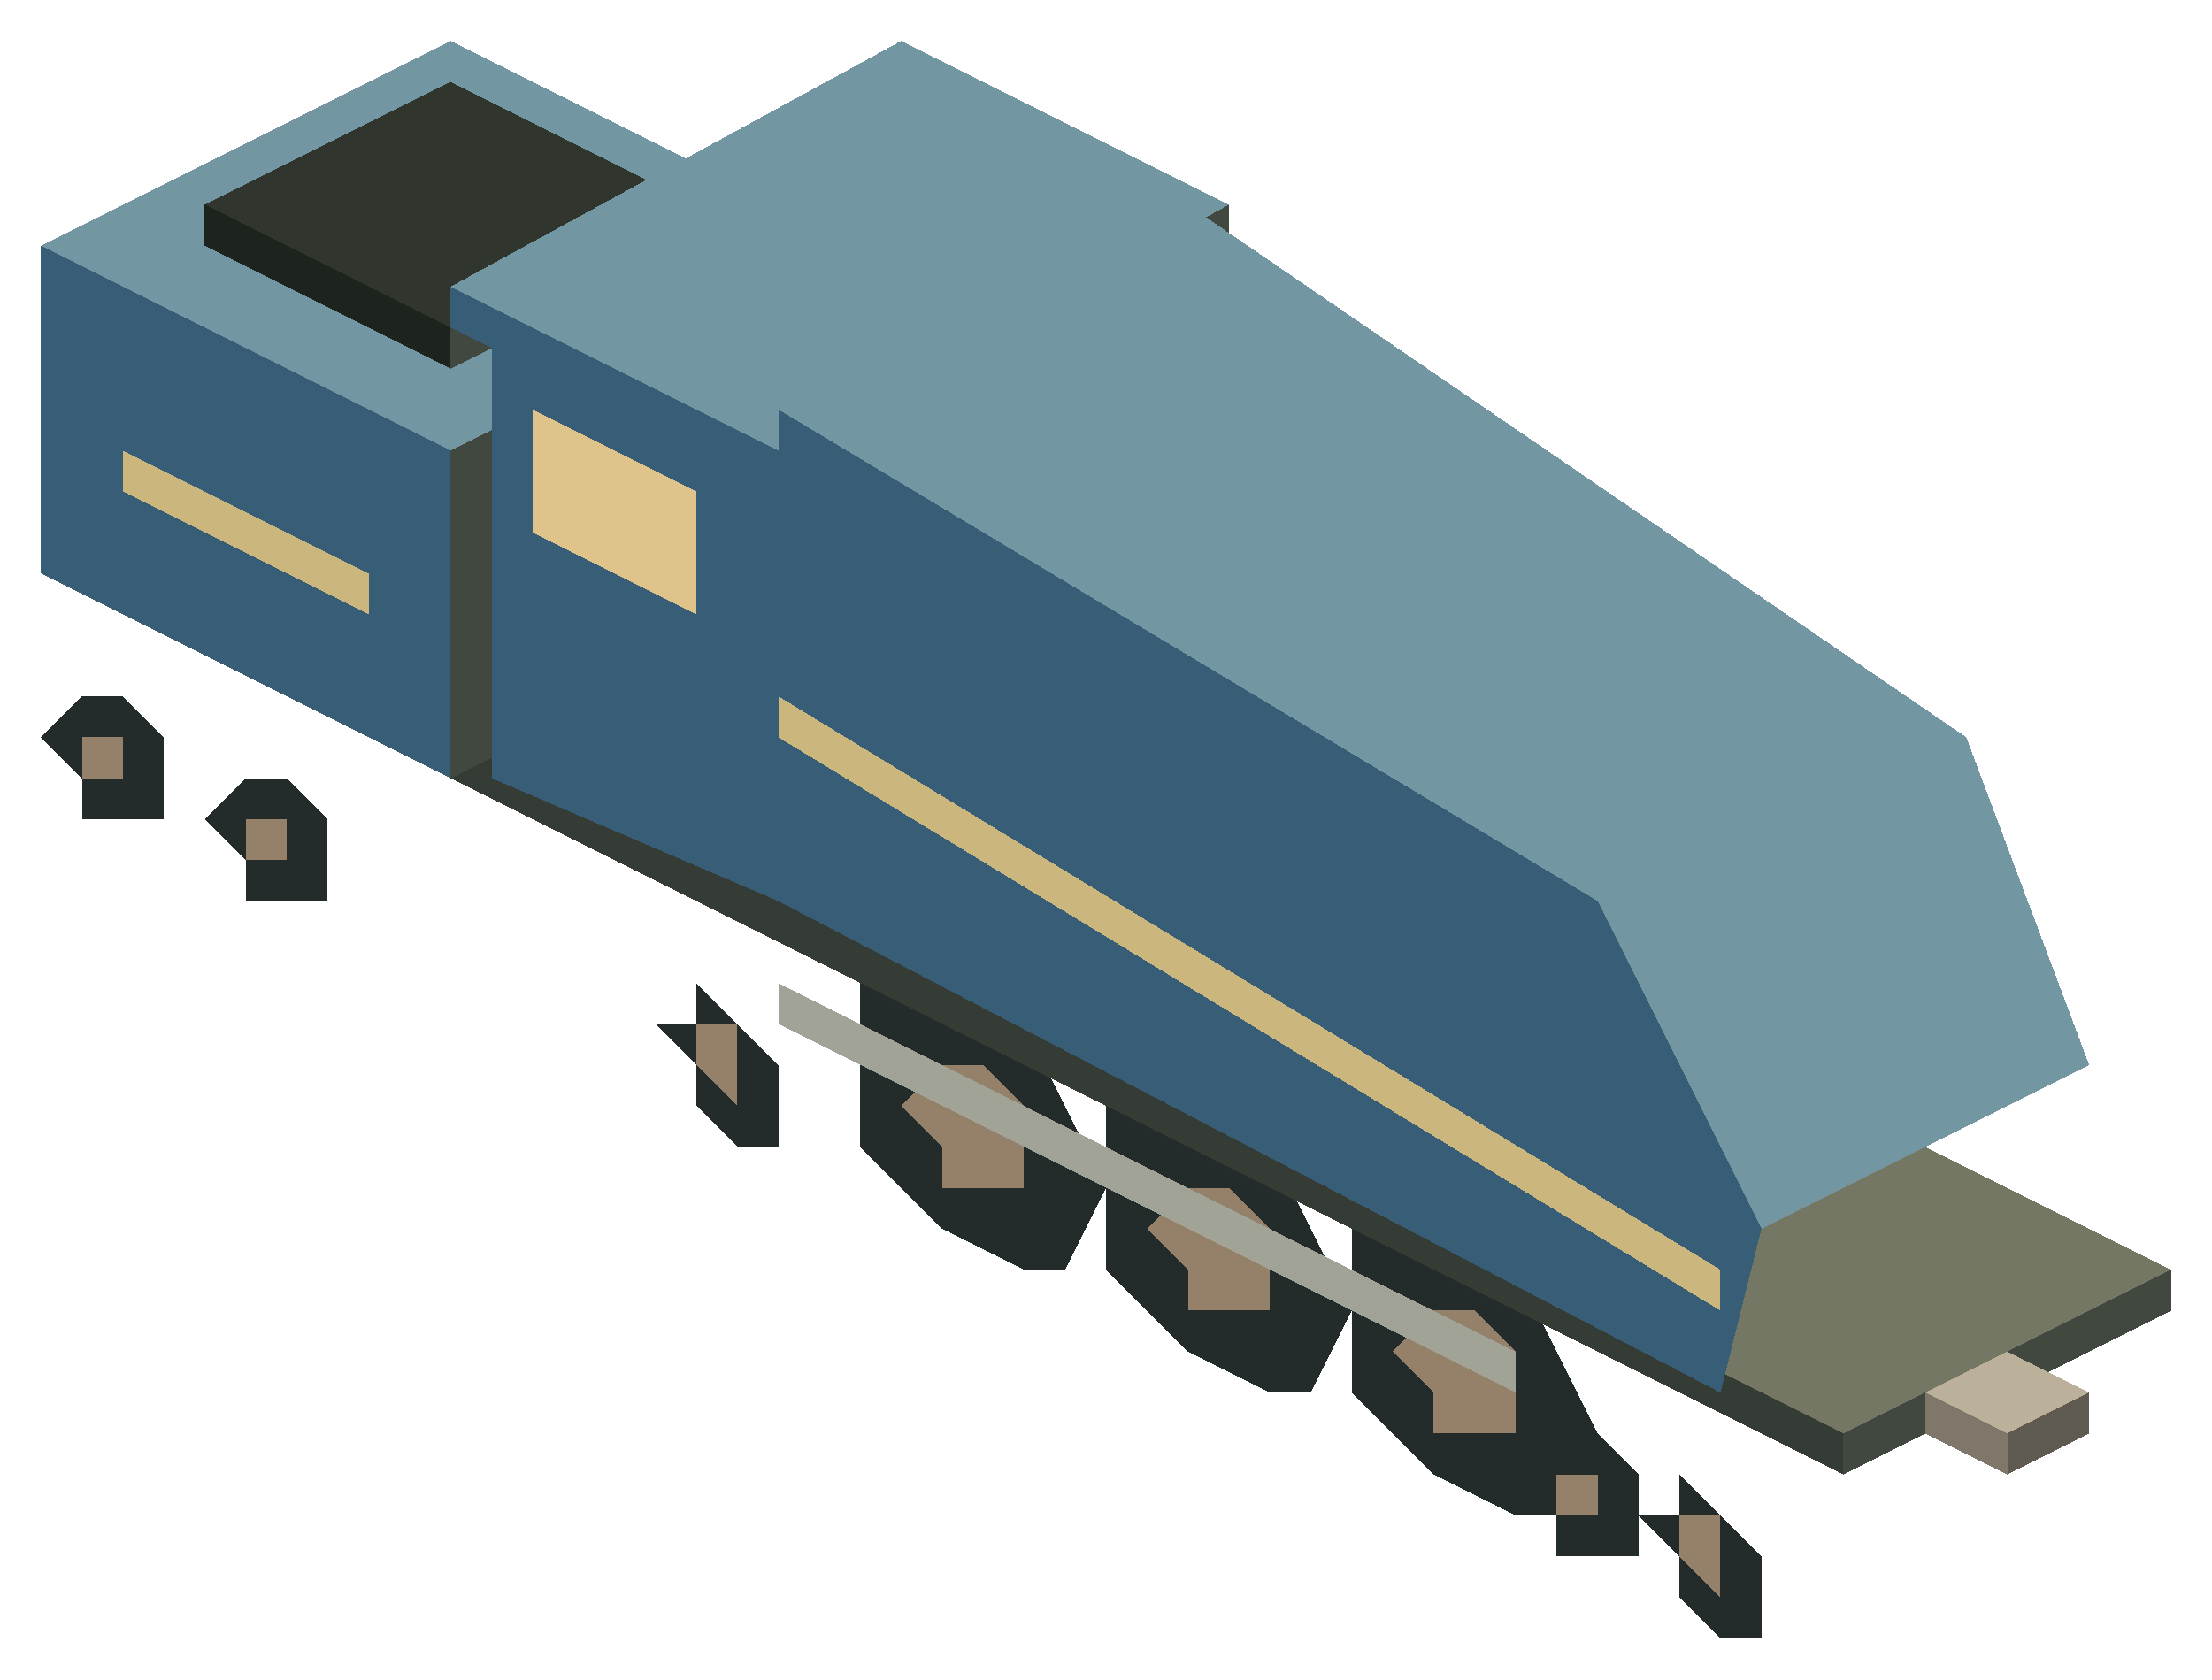
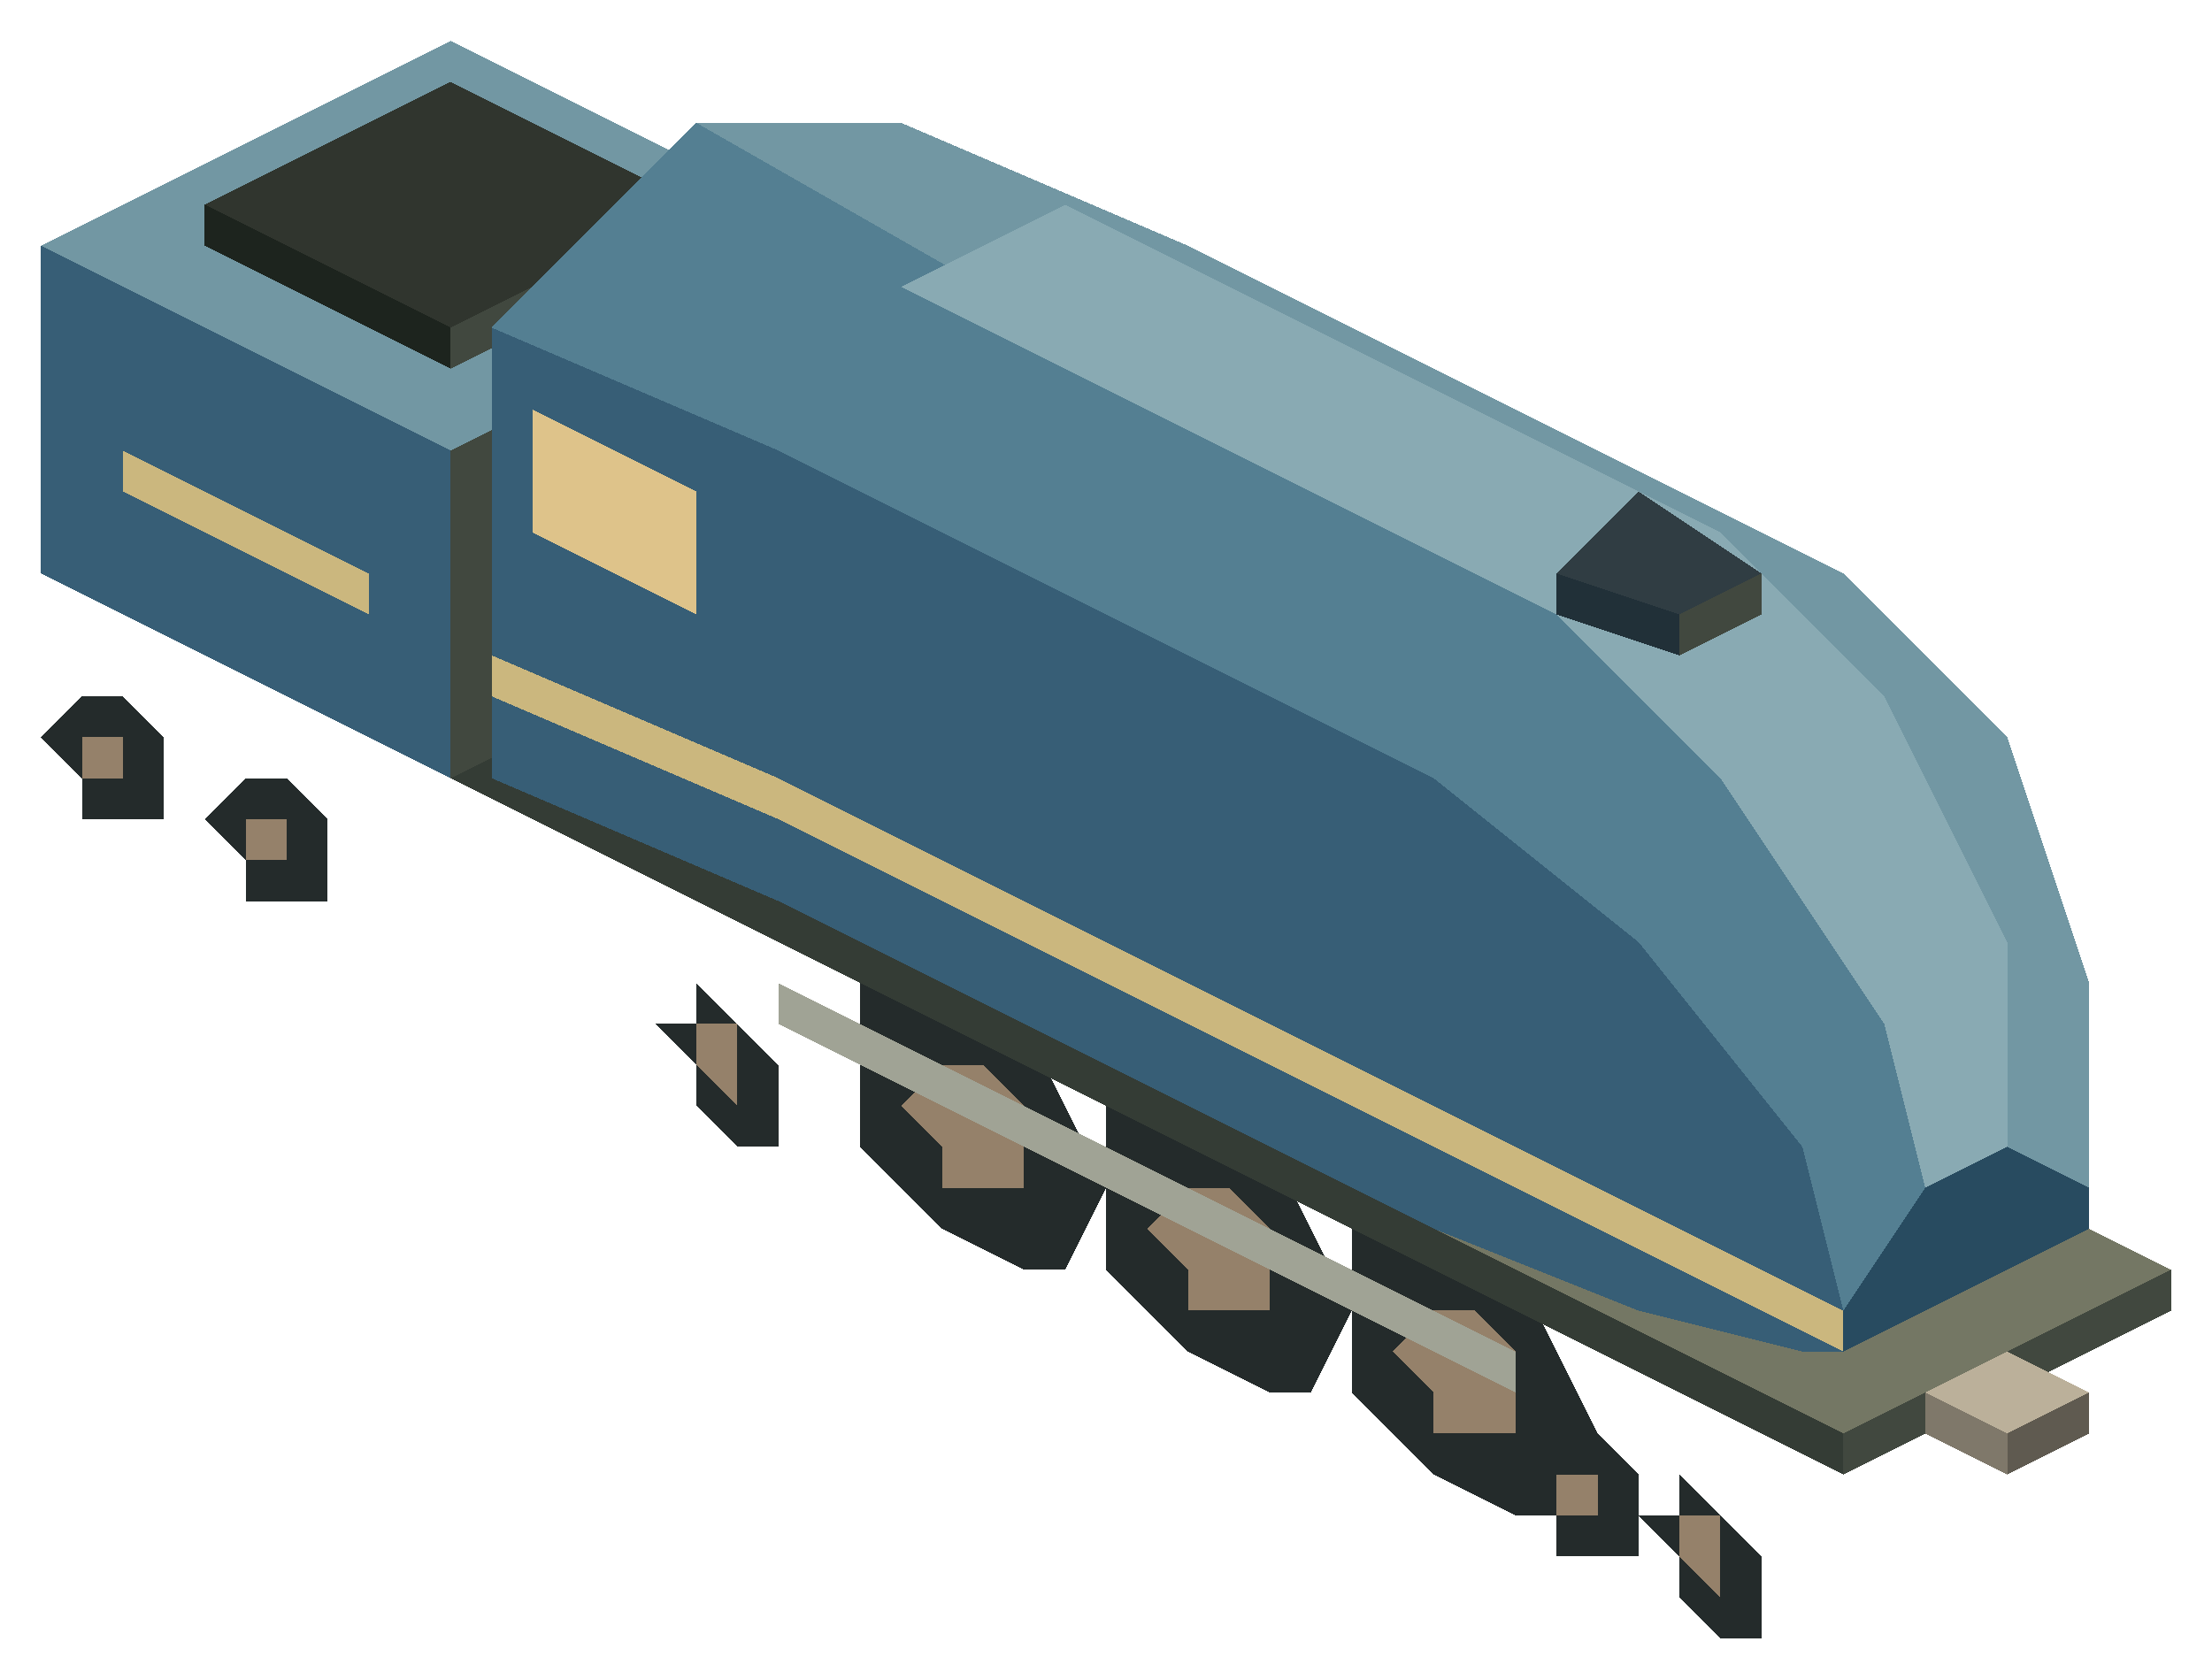
<svg xmlns="http://www.w3.org/2000/svg" width="54" height="41" viewBox="0 0 54 41" shape-rendering="crispEdges" data-template="railyard-loco-steam-streamliner-right" data-anchor-x="5" data-anchor-y="16" data-length-m="22">
  <g id="coupler">
    <polygon points="3,12 5,11 7,12 7,13 5,14 3,13" fill="#5f5a50" />
    <polygon points="3,13 5,14 5,13 3,12" fill="#7f786a" />
    <polygon points="7,13 5,14 5,13 7,12" fill="#5f5a50" />
    <polygon points="5,11 7,12 5,13 3,12" fill="#bbb09a" />
  </g>
  <g id="running-gear">
    <polygon points="4,19 4,18 3,17 2,17 2,17 1,18 2,19 2,20 3,20 4,20" fill="#242b2b" />
    <polygon points="3,19 3,18 3,18 3,18 2,18 2,18 2,19 3,19 3,19 3,19" fill="#95816a" />
    <polygon points="8,21 8,20 7,19 6,19 6,19 5,20 6,21 6,22 7,22 8,22" fill="#242b2b" />
    <polygon points="7,21 7,20 7,20 7,20 6,20 6,20 6,21 7,21 7,21 7,21" fill="#95816a" />
    <polygon points="19,27 19,26 18,25 17,24 17,25 16,25 17,26 17,27 18,28 19,28" fill="#242b2b" />
    <polygon points="18,26 18,26 18,26 18,25 17,25 17,26 17,26 18,27 18,27 18,27" fill="#95816a" />
    <polygon points="27,29 26,27 25,25 23,24 21,24 21,26 21,28 23,30 25,31 26,31" fill="#242b2b" />
    <polygon points="25,28 25,27 24,26 23,26 23,26 22,27 23,28 23,29 24,29 25,29" fill="#95816a" />
    <polygon points="33,32 32,30 31,28 29,27 27,27 27,29 27,31 29,33 31,34 32,34" fill="#242b2b" />
    <polygon points="31,31 31,30 30,29 29,29 29,29 28,30 29,31 29,32 30,32 31,32" fill="#95816a" />
    <polygon points="39,35 38,33 37,31 35,30 33,30 33,32 33,34 35,36 37,37 38,37" fill="#242b2b" />
    <polygon points="37,34 37,33 36,32 35,32 35,32 34,33 35,34 35,35 36,35 37,35" fill="#95816a" />
    <polygon points="40,37 40,36 39,35 38,35 38,35 37,36 38,37 38,38 39,38 40,38" fill="#242b2b" />
    <polygon points="39,37 39,36 39,36 39,36 38,36 38,36 38,37 39,37 39,37 39,37" fill="#95816a" />
    <polygon points="43,39 43,38 42,37 41,36 41,37 40,37 41,38 41,39 42,40 43,40" fill="#242b2b" />
    <polygon points="42,38 42,38 42,38 42,37 41,37 41,38 41,38 42,39 42,39 42,39" fill="#95816a" />
  </g>
  <g id="frame">
    <polygon points="1,13 9,9 53,31 53,32 45,36 1,14" fill="#41483f" />
    <polygon points="1,14 45,36 45,35 1,13" fill="#343c35" />
    <polygon points="53,32 45,36 45,35 53,31" fill="#41483f" />
    <polygon points="9,9 53,31 45,35 1,13" fill="#747764" />
  </g>
  <g id="coupling-rods">
    <polygon points="19,25 37,34 37,33 19,24" fill="#a0a395" />
  </g>
  <g id="tender">
    <polygon points="1,6 11,1 21,6 21,14 11,19 1,14" fill="#41483f" />
    <polygon points="1,14 11,19 11,11 1,6" fill="#375e76" />
    <polygon points="21,14 11,19 11,11 21,6" fill="#41483f" />
    <polygon points="11,1 21,6 11,11 1,6" fill="#7297a3" />
    <polygon points="5,5 11,2 17,5 17,6 11,9 5,6" fill="#41483f" />
    <polygon points="5,6 11,9 11,8 5,5" fill="#1d241e" />
    <polygon points="17,6 11,9 11,8 17,5" fill="#41483f" />
    <polygon points="11,2 17,5 11,8 5,5" fill="#30352e" />
    <polygon points="3,11 9,14 9,15 3,12" fill="#41483f" />
    <polygon points="3,12 9,15 9,14 3,11" fill="#cbb77e" />
    <polygon points="9,15 9,15 9,14 9,14" fill="#41483f" />
    <polygon points="3,11 9,14 9,14 3,11" fill="#cbb77e" />
  </g>
  <g id="cab">
    <polygon points="12,8 22,3 29,6 29,17 19,22 12,19" fill="#41483f" />
    <polygon points="12,19 19,22 19,11 12,8" fill="#375e76" />
    <polygon points="29,17 19,22 19,11 29,6" fill="#41483f" />
    <polygon points="22,3 29,6 19,11 12,8" fill="#7297a3" />
    <polygon points="13,13 17,15 17,12 13,10" fill="#dec38a" />
-     <polygon points="11,7 22,1 30,5 30,6 19,12 11,8" fill="#41483f" />
-     <polygon points="11,8 19,12 19,11 11,7" fill="#375e76" />
-     <polygon points="30,6 19,12 19,11 30,5" fill="#41483f" />
-     <polygon points="22,1 30,5 19,11 11,7" fill="#7297a3" />
+     <polygon points="22,3 17,3 24,7 29,6" fill="#7297a3" />
+     <polygon points="17,3 12,8 19,11 24,7" fill="#547f92" />
+     <polygon points="12,16 19,19 19,20 12,17" fill="#41483f" />
+     <polygon points="12,17 19,20 19,19 12,16" fill="#cbb77e" />
+     <polygon points="19,20 19,20 19,19 19,19" fill="#41483f" />
+     <polygon points="12,16 19,19 19,19 12,16" fill="#cbb77e" />
  </g>
  <g id="boiler">
</g>
  <g id="streamlined-casing">
-     <polygon points="19,22 42,34 43,30 39,22 19,10" fill="#375e76" />
-     <polygon points="29,5 48,18 51,26 43,30 39,22 19,10" fill="#7297a3" />
-     <polygon points="19,18 42,32 42,31 19,17" fill="#cbb77e" />
+     <polygon points="29,17 45,25 45,14 29,6" fill="#375e76" />
+     <polygon points="45,25 49,27 49,18 45,14" fill="#375e76" />
+     <polygon points="49,27 51,29 51,24 49,18" fill="#375e76" />
+     <polygon points="51,29 51,30 51,29 51,24" fill="#375e76" />
+     <polygon points="29,6 45,14 42,13 26,5" fill="#7297a3" />
+     <polygon points="45,14 49,18 46,17 42,13" fill="#7297a3" />
+     <polygon points="49,18 51,24 49,23 46,17" fill="#7297a3" />
+     <polygon points="51,24 51,29 49,28 49,23" fill="#7297a3" />
+     <polygon points="26,5 42,13 38,15 22,7" fill="#89aab3" />
+     <polygon points="42,13 46,17 42,19 38,15" fill="#89aab3" />
+     <polygon points="46,17 49,23 46,25 42,19" fill="#89aab3" />
+     <polygon points="49,23 49,28 47,29 46,25" fill="#89aab3" />
+     <polygon points="22,7 38,15 35,19 19,11" fill="#547f92" />
+     <polygon points="38,15 42,19 40,23 35,19" fill="#547f92" />
+     <polygon points="42,19 46,25 44,28 40,23" fill="#547f92" />
+     <polygon points="46,25 47,29 45,32 44,28" fill="#547f92" />
+     <polygon points="19,11 35,19 35,30 19,22" fill="#375e76" />
+     <polygon points="35,19 40,23 40,32 35,30" fill="#375e76" />
+     <polygon points="40,23 44,28 44,33 40,32" fill="#375e76" />
+     <polygon points="44,28 45,32 45,33 44,33" fill="#375e76" />
+     <polygon points="51,30 51,29 49,28 47,29 45,32 45,33" fill="#284b60" />
+   </g>
+   <g id="casing-details">
+     <polygon points="19,20 37,29 45,33 45,32 37,28 19,19" fill="#cbb77e" />
+     <polygon points="22,20 22,20 22,15 22,15" fill="#466d80" />
+     <polygon points="28,23 28,23 28,18 28,18" fill="#466d80" />
+     <polygon points="34,26 34,26 34,21 34,21" fill="#466d80" />
+   </g>
+   <g id="recessed-chimney">
+     <polygon points="38,14 40,12 43,14 43,15 41,16 38,15" fill="#41483f" />
+     <polygon points="38,15 41,16 41,15 38,14" fill="#213038" />
+     <polygon points="43,15 41,16 41,15 43,14" fill="#41483f" />
+     <polygon points="40,12 43,14 41,15 38,14" fill="#303d43" />
  </g>
  <g id="coupler">
    <polygon points="47,34 49,33 51,34 51,35 49,36 47,35" fill="#5f5a50" />
    <polygon points="47,35 49,36 49,35 47,34" fill="#7f786a" />
    <polygon points="51,35 49,36 49,35 51,34" fill="#5f5a50" />
    <polygon points="49,33 51,34 49,35 47,34" fill="#bbb09a" />
  </g>
</svg>
